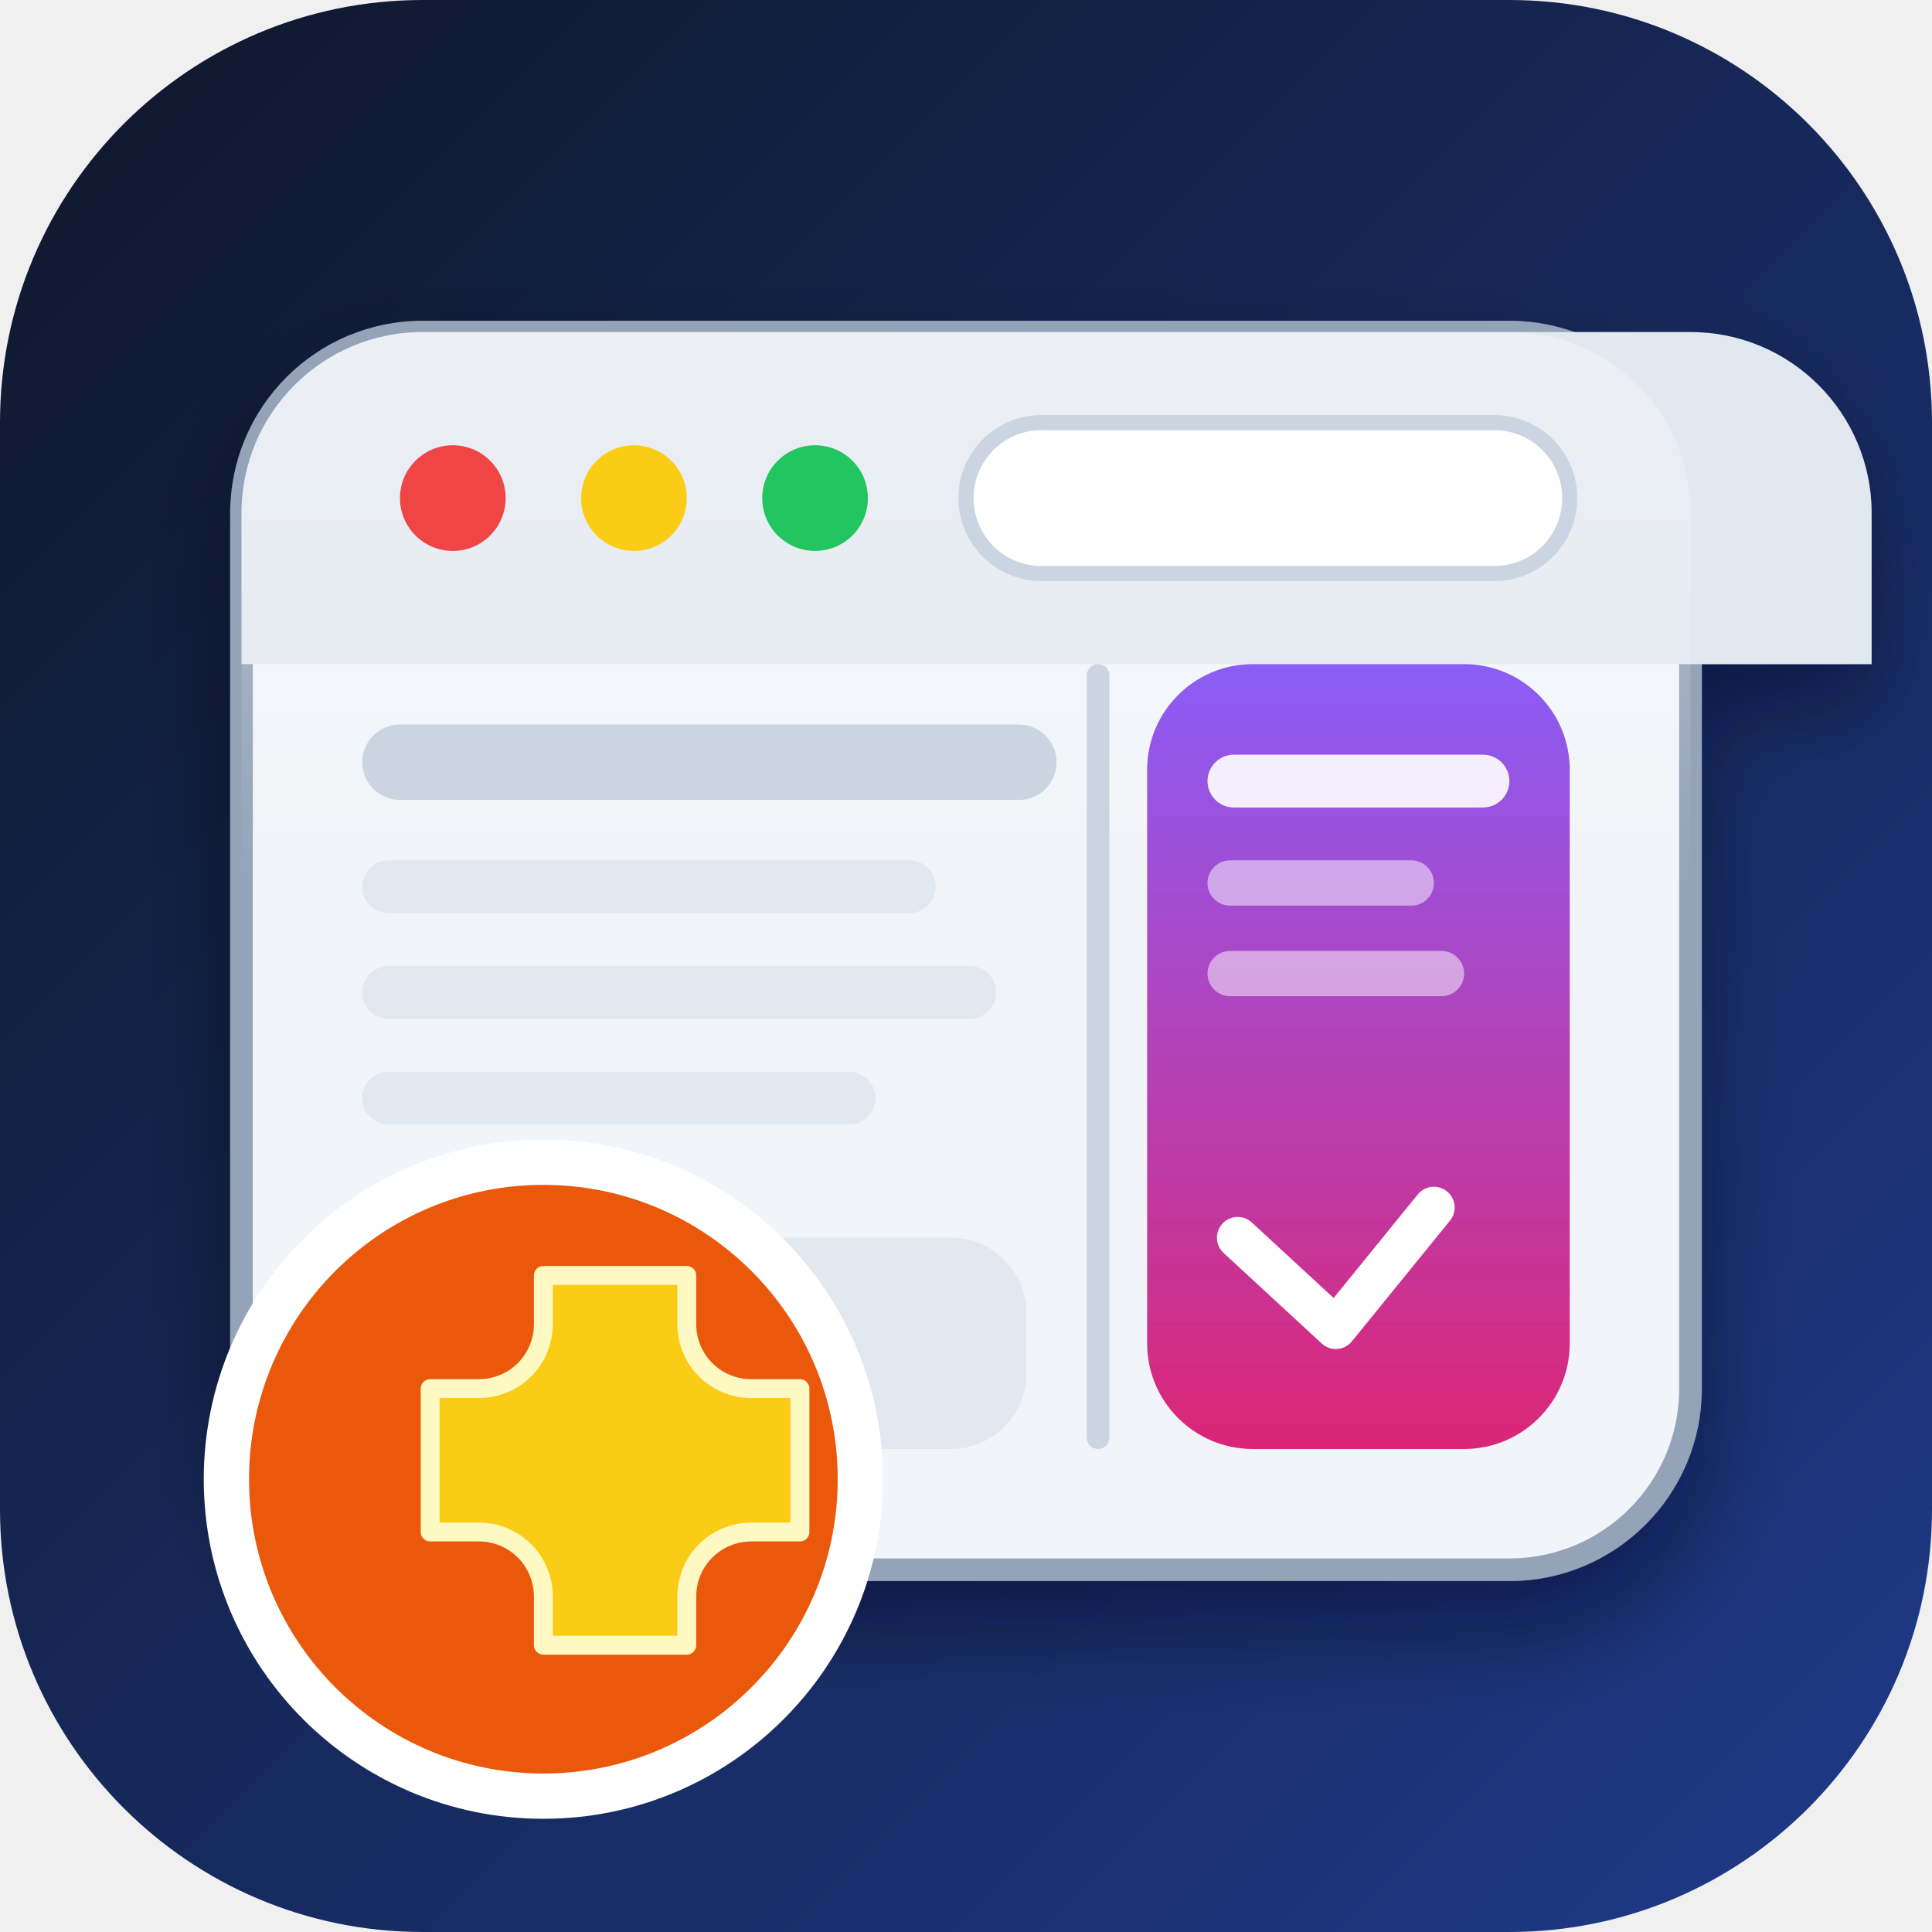
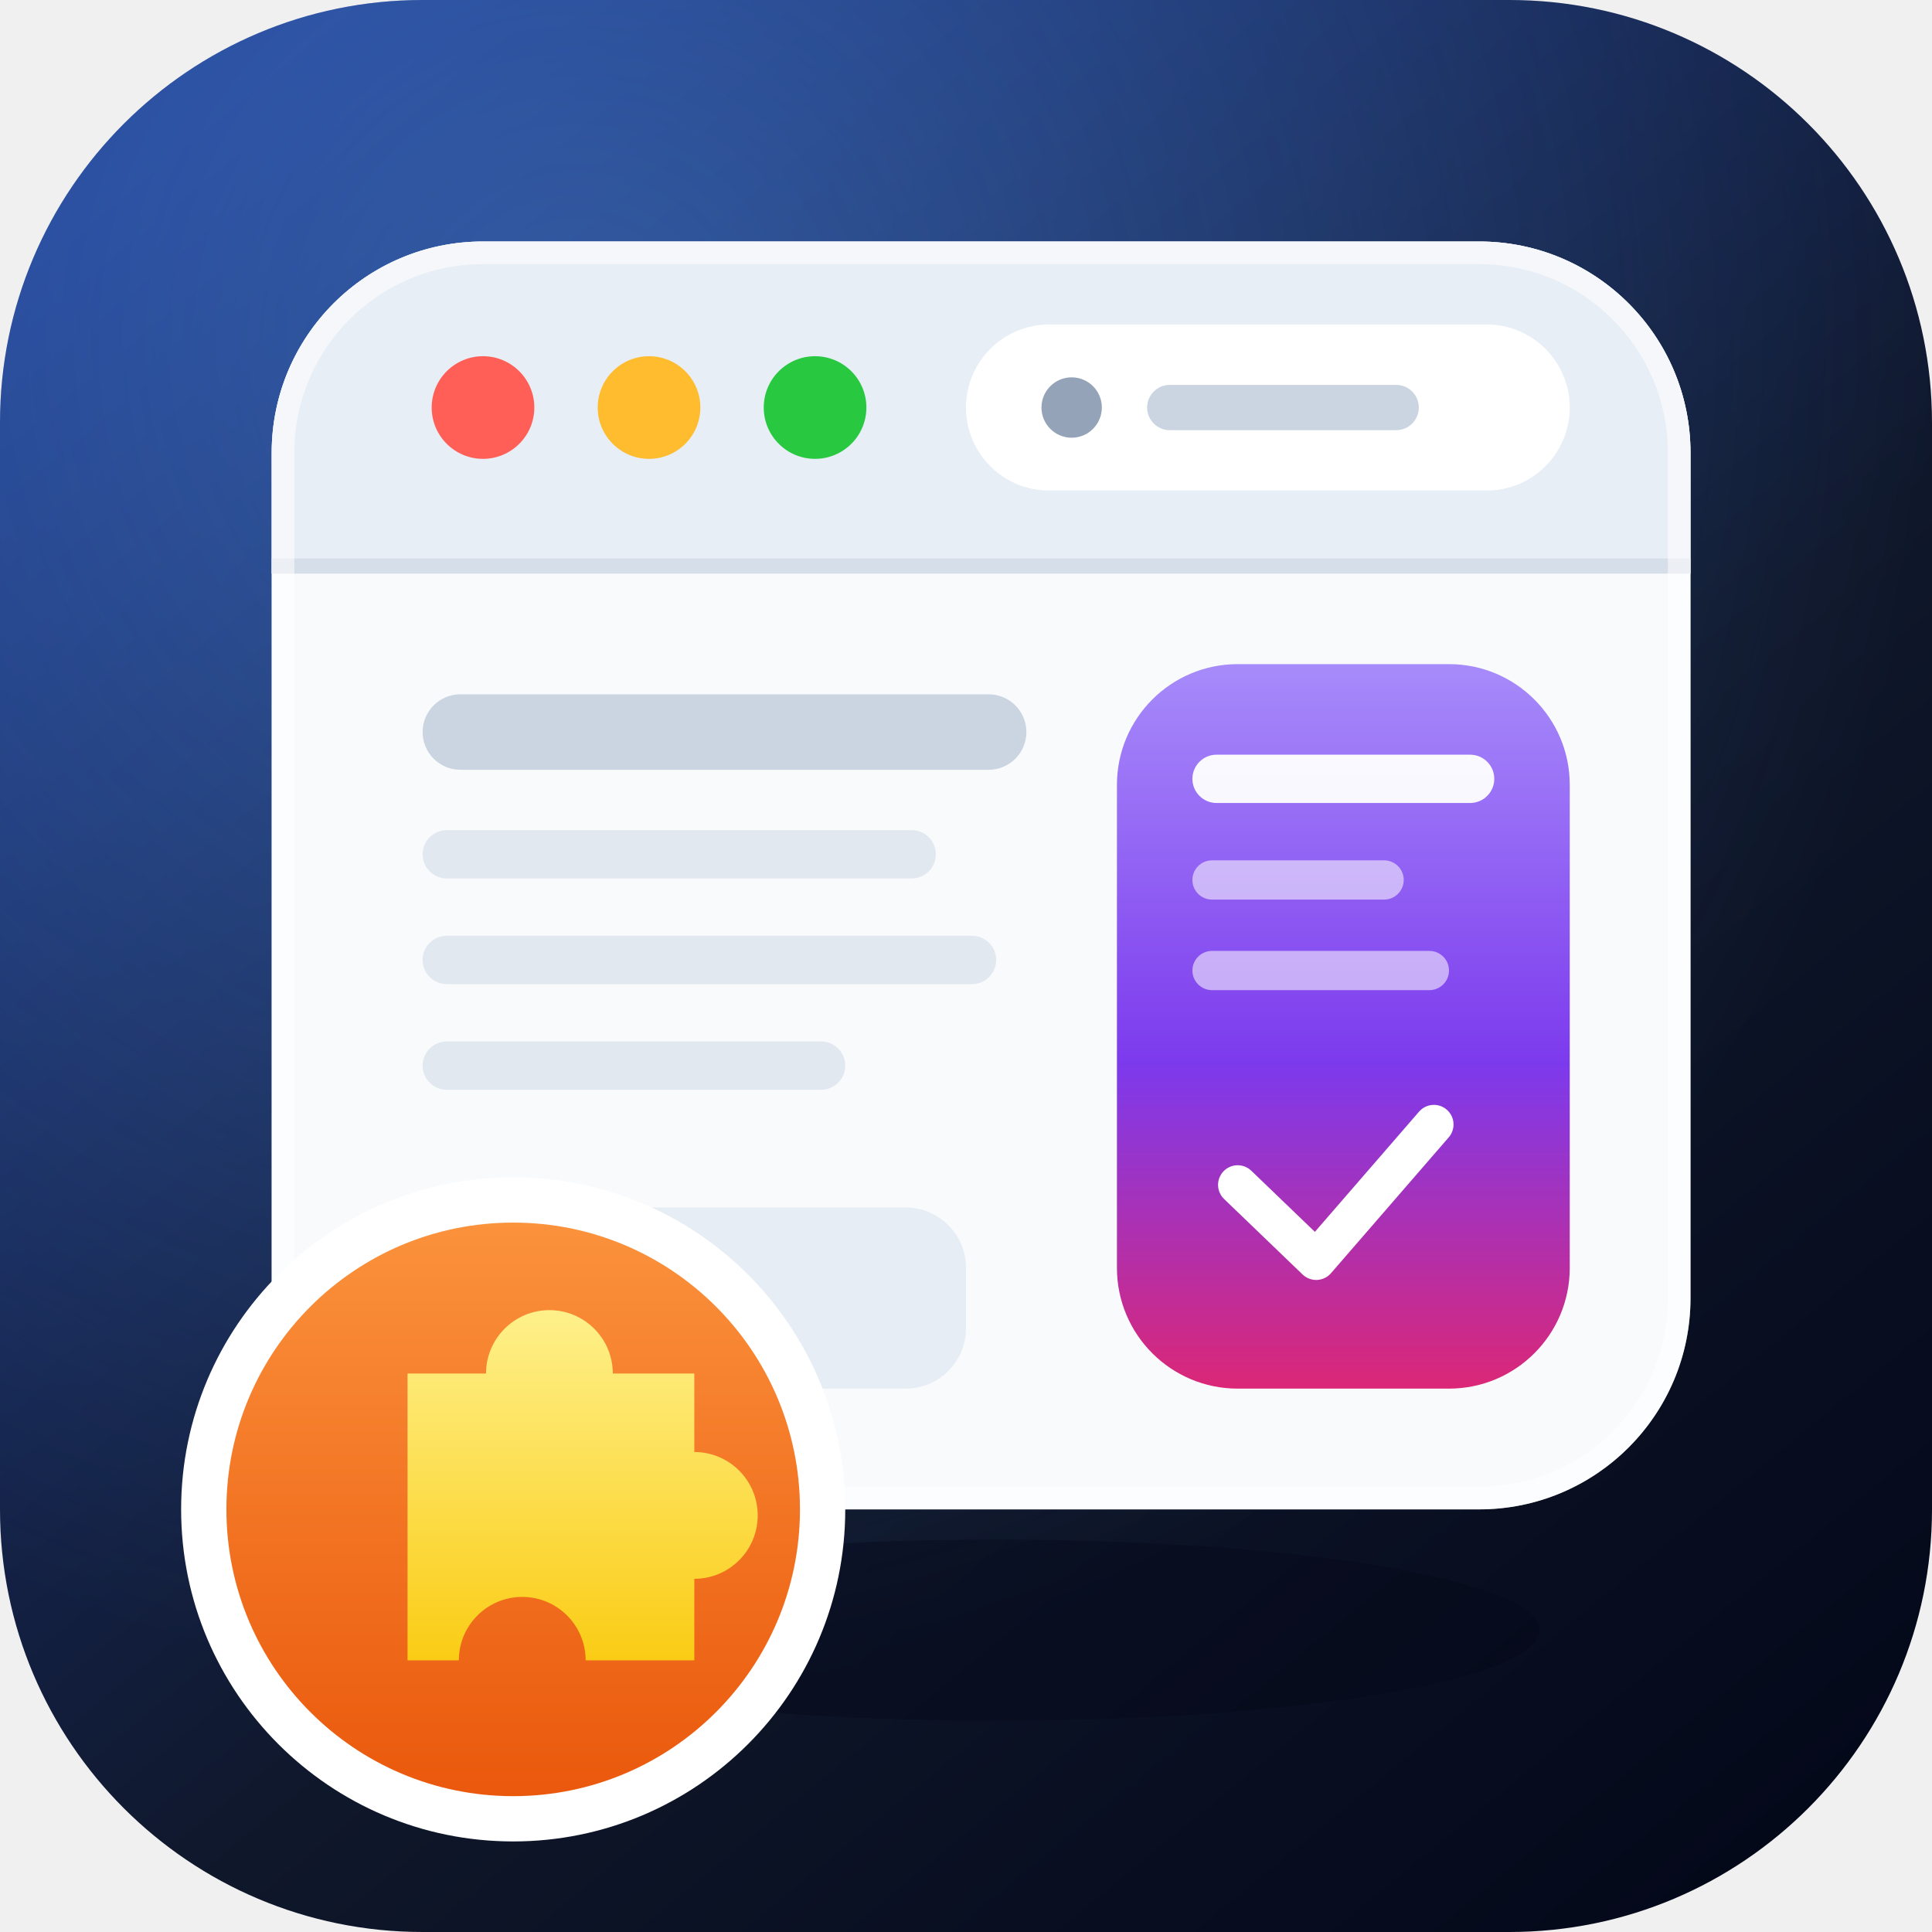
<svg xmlns="http://www.w3.org/2000/svg" viewBox="0 0 128 128" role="img" aria-label="Browser + side panel + extension">
  <defs>
-     <linearGradient id="bg" x1="0%" y1="0%" x2="100%" y2="100%">
-       <stop offset="0%" stop-color="#0f172a" />
-       <stop offset="100%" stop-color="#1e3a8a" />
+     <linearGradient id="bg" x1="18%" y1="0%" x2="100%" y2="100%">
+       <stop offset="0%" stop-color="#1e3a8a" />
+       <stop offset="55%" stop-color="#0f172a" />
+       <stop offset="100%" stop-color="#020617" />
    </linearGradient>
+     <radialGradient id="glow" cx="30%" cy="18%" r="70%">
+       <stop offset="0%" stop-color="#60a5fa" stop-opacity="0.35" />
+       <stop offset="100%" stop-color="#60a5fa" stop-opacity="0" />
+     </radialGradient>
    <linearGradient id="panel" x1="0%" y1="0%" x2="0%" y2="100%">
-       <stop offset="0%" stop-color="#8b5cf6" />
+       <stop offset="0%" stop-color="#a78bfa" />
+       <stop offset="55%" stop-color="#7c3aed" />
      <stop offset="100%" stop-color="#db2777" />
    </linearGradient>
-     <linearGradient id="winShine" x1="0%" y1="0%" x2="0%" y2="100%">
-       <stop offset="0%" stop-color="#ffffff" stop-opacity="0.35" />
-       <stop offset="45%" stop-color="#ffffff" stop-opacity="0" />
+     <linearGradient id="badge" x1="0%" y1="0%" x2="0%" y2="100%">
+       <stop offset="0%" stop-color="#fb923c" />
+       <stop offset="100%" stop-color="#ea580c" />
    </linearGradient>
-     <filter id="winShadow" x="-20%" y="-20%" width="140%" height="140%">
-       <feDropShadow dx="0" dy="3" stdDeviation="3" flood-color="#020617" flood-opacity="0.45" />
-     </filter>
+     <linearGradient id="puzzle" x1="0%" y1="0%" x2="0%" y2="100%">
+       <stop offset="0%" stop-color="#fef08a" />
+       <stop offset="100%" stop-color="#facc15" />
+     </linearGradient>
+     <clipPath id="win">
+       <rect x="18" y="16" width="94" height="84" rx="14" />
+     </clipPath>
  </defs>
  <rect width="128" height="128" rx="28" fill="url(#bg)" />
-   <g filter="url(#winShadow)">
-     <rect x="16" y="22" width="96" height="82" rx="12" fill="#f1f5f9" stroke="#94a3b8" stroke-width="1.5" />
-     <path fill="#e2e8f0" d="M16 22h96a12 12 0 0 1 12 12v10H16V34a12 12 0 0 1 12-12z" />
-     <rect x="16" y="22" width="96" height="82" rx="12" fill="url(#winShine)" />
-     <circle cx="30" cy="33" r="3.5" fill="#ef4444" />
-     <circle cx="42" cy="33" r="3.5" fill="#facc15" />
-     <circle cx="54" cy="33" r="3.5" fill="#22c55e" />
-     <rect x="64" y="28" width="40" height="10" rx="5" fill="#fff" stroke="#cbd5e1" stroke-width="1" />
-     <rect x="24" y="48" width="46" height="5" rx="2.5" fill="#cbd5e1" />
-     <rect x="24" y="57" width="38" height="3.5" rx="1.75" fill="#e2e8f0" />
-     <rect x="24" y="64" width="42" height="3.5" rx="1.75" fill="#e2e8f0" />
-     <rect x="24" y="71" width="34" height="3.5" rx="1.75" fill="#e2e8f0" />
-     <rect x="24" y="82" width="44" height="14" rx="5" fill="#e2e8f0" />
-     <rect x="72" y="44" width="1.5" height="52" rx="0.75" fill="#cbd5e1" />
-     <rect x="76" y="44" width="28" height="52" rx="7" fill="url(#panel)" />
-     <rect x="80" y="50" width="20" height="3.5" rx="1.75" fill="rgba(255,255,255,0.9)" />
-     <rect x="80" y="57" width="15" height="3" rx="1.5" fill="rgba(255,255,255,0.5)" />
-     <rect x="80" y="63" width="17" height="3" rx="1.5" fill="rgba(255,255,255,0.5)" />
-     <path d="M82 82 L88.5 88 L95 80" fill="none" stroke="#fff" stroke-width="2.75" stroke-linecap="round" stroke-linejoin="round" />
+   <rect width="128" height="128" rx="28" fill="url(#glow)" />
+   <ellipse cx="66" cy="108" rx="36" ry="6" fill="#020617" opacity="0.35" />
+   <g clip-path="url(#win)">
+     <rect x="18" y="16" width="94" height="84" fill="#f8fafc" />
+     <rect x="18" y="16" width="94" height="22" fill="#e8eef6" />
+     <rect x="18" y="37" width="94" height="1" fill="#d5dee9" />
+     <circle cx="32" cy="27" r="3.4" fill="#ff5f57" />
+     <circle cx="43" cy="27" r="3.4" fill="#febc2e" />
+     <circle cx="54" cy="27" r="3.4" fill="#28c840" />
+     <rect x="64" y="21.5" width="40" height="11" rx="5.5" fill="#ffffff" />
+     <circle cx="71" cy="27" r="2" fill="#94a3b8" />
+     <rect x="76" y="25.5" width="18" height="3" rx="1.5" fill="#cbd5e1" />
+     <rect x="28" y="46" width="40" height="5" rx="2.5" fill="#cbd5e1" />
+     <rect x="28" y="55" width="34" height="3.2" rx="1.6" fill="#e2e8f0" />
+     <rect x="28" y="62" width="38" height="3.2" rx="1.6" fill="#e2e8f0" />
+     <rect x="28" y="69" width="28" height="3.2" rx="1.6" fill="#e2e8f0" />
+     <rect x="28" y="80" width="36" height="12" rx="4" fill="#e7edf4" />
+     <rect x="74" y="44" width="30" height="48" rx="8" fill="url(#panel)" />
+     <rect x="79" y="50" width="20" height="3.2" rx="1.6" fill="#ffffff" opacity="0.95" />
+     <rect x="79" y="57" width="14" height="2.6" rx="1.3" fill="#ffffff" opacity="0.55" />
+     <rect x="79" y="63" width="17" height="2.6" rx="1.3" fill="#ffffff" opacity="0.55" />
+     <path d="M82 78.5 L87.2 83.5 L95 74.5" fill="none" stroke="#ffffff" stroke-width="2.6" stroke-linecap="round" stroke-linejoin="round" />
  </g>
-   <circle cx="36" cy="98" r="21" fill="#ea580c" stroke="#fff" stroke-width="3" />
-   <path fill="#facc15" stroke="#fef9c3" stroke-width="1.25" stroke-linejoin="round" d="M36 84.5        h9.5 v3.2 c0 2.4 1.9 4.3 4.3 4.3 h3.2 v9.5        h-3.2 c-2.4 0-4.3 1.9-4.3 4.3 v3.2 H36        v-3.2 c0-2.4-1.9-4.3-4.3-4.3 h-3.2 v-9.5 h3.2        c2.4 0 4.3-1.9 4.3-4.3 v-3.2z" />
+   <rect x="18.75" y="16.75" width="92.5" height="82.5" rx="13.25" fill="none" stroke="#ffffff" stroke-opacity="0.55" stroke-width="1.5" />
+   <circle cx="34" cy="100" r="22" fill="#ffffff" />
+   <circle cx="34" cy="100" r="19" fill="url(#badge)" />
+   <path fill="url(#puzzle)" d="     M27 91     h5.2     a4.2 4.2 0 1 1 8.4 0     H46     v5.2     a4.2 4.2 0 1 1 0 8.4     V110     h-7.2     a4.2 4.2 0 1 0-8.4 0     H27     V91     z" />
</svg>
